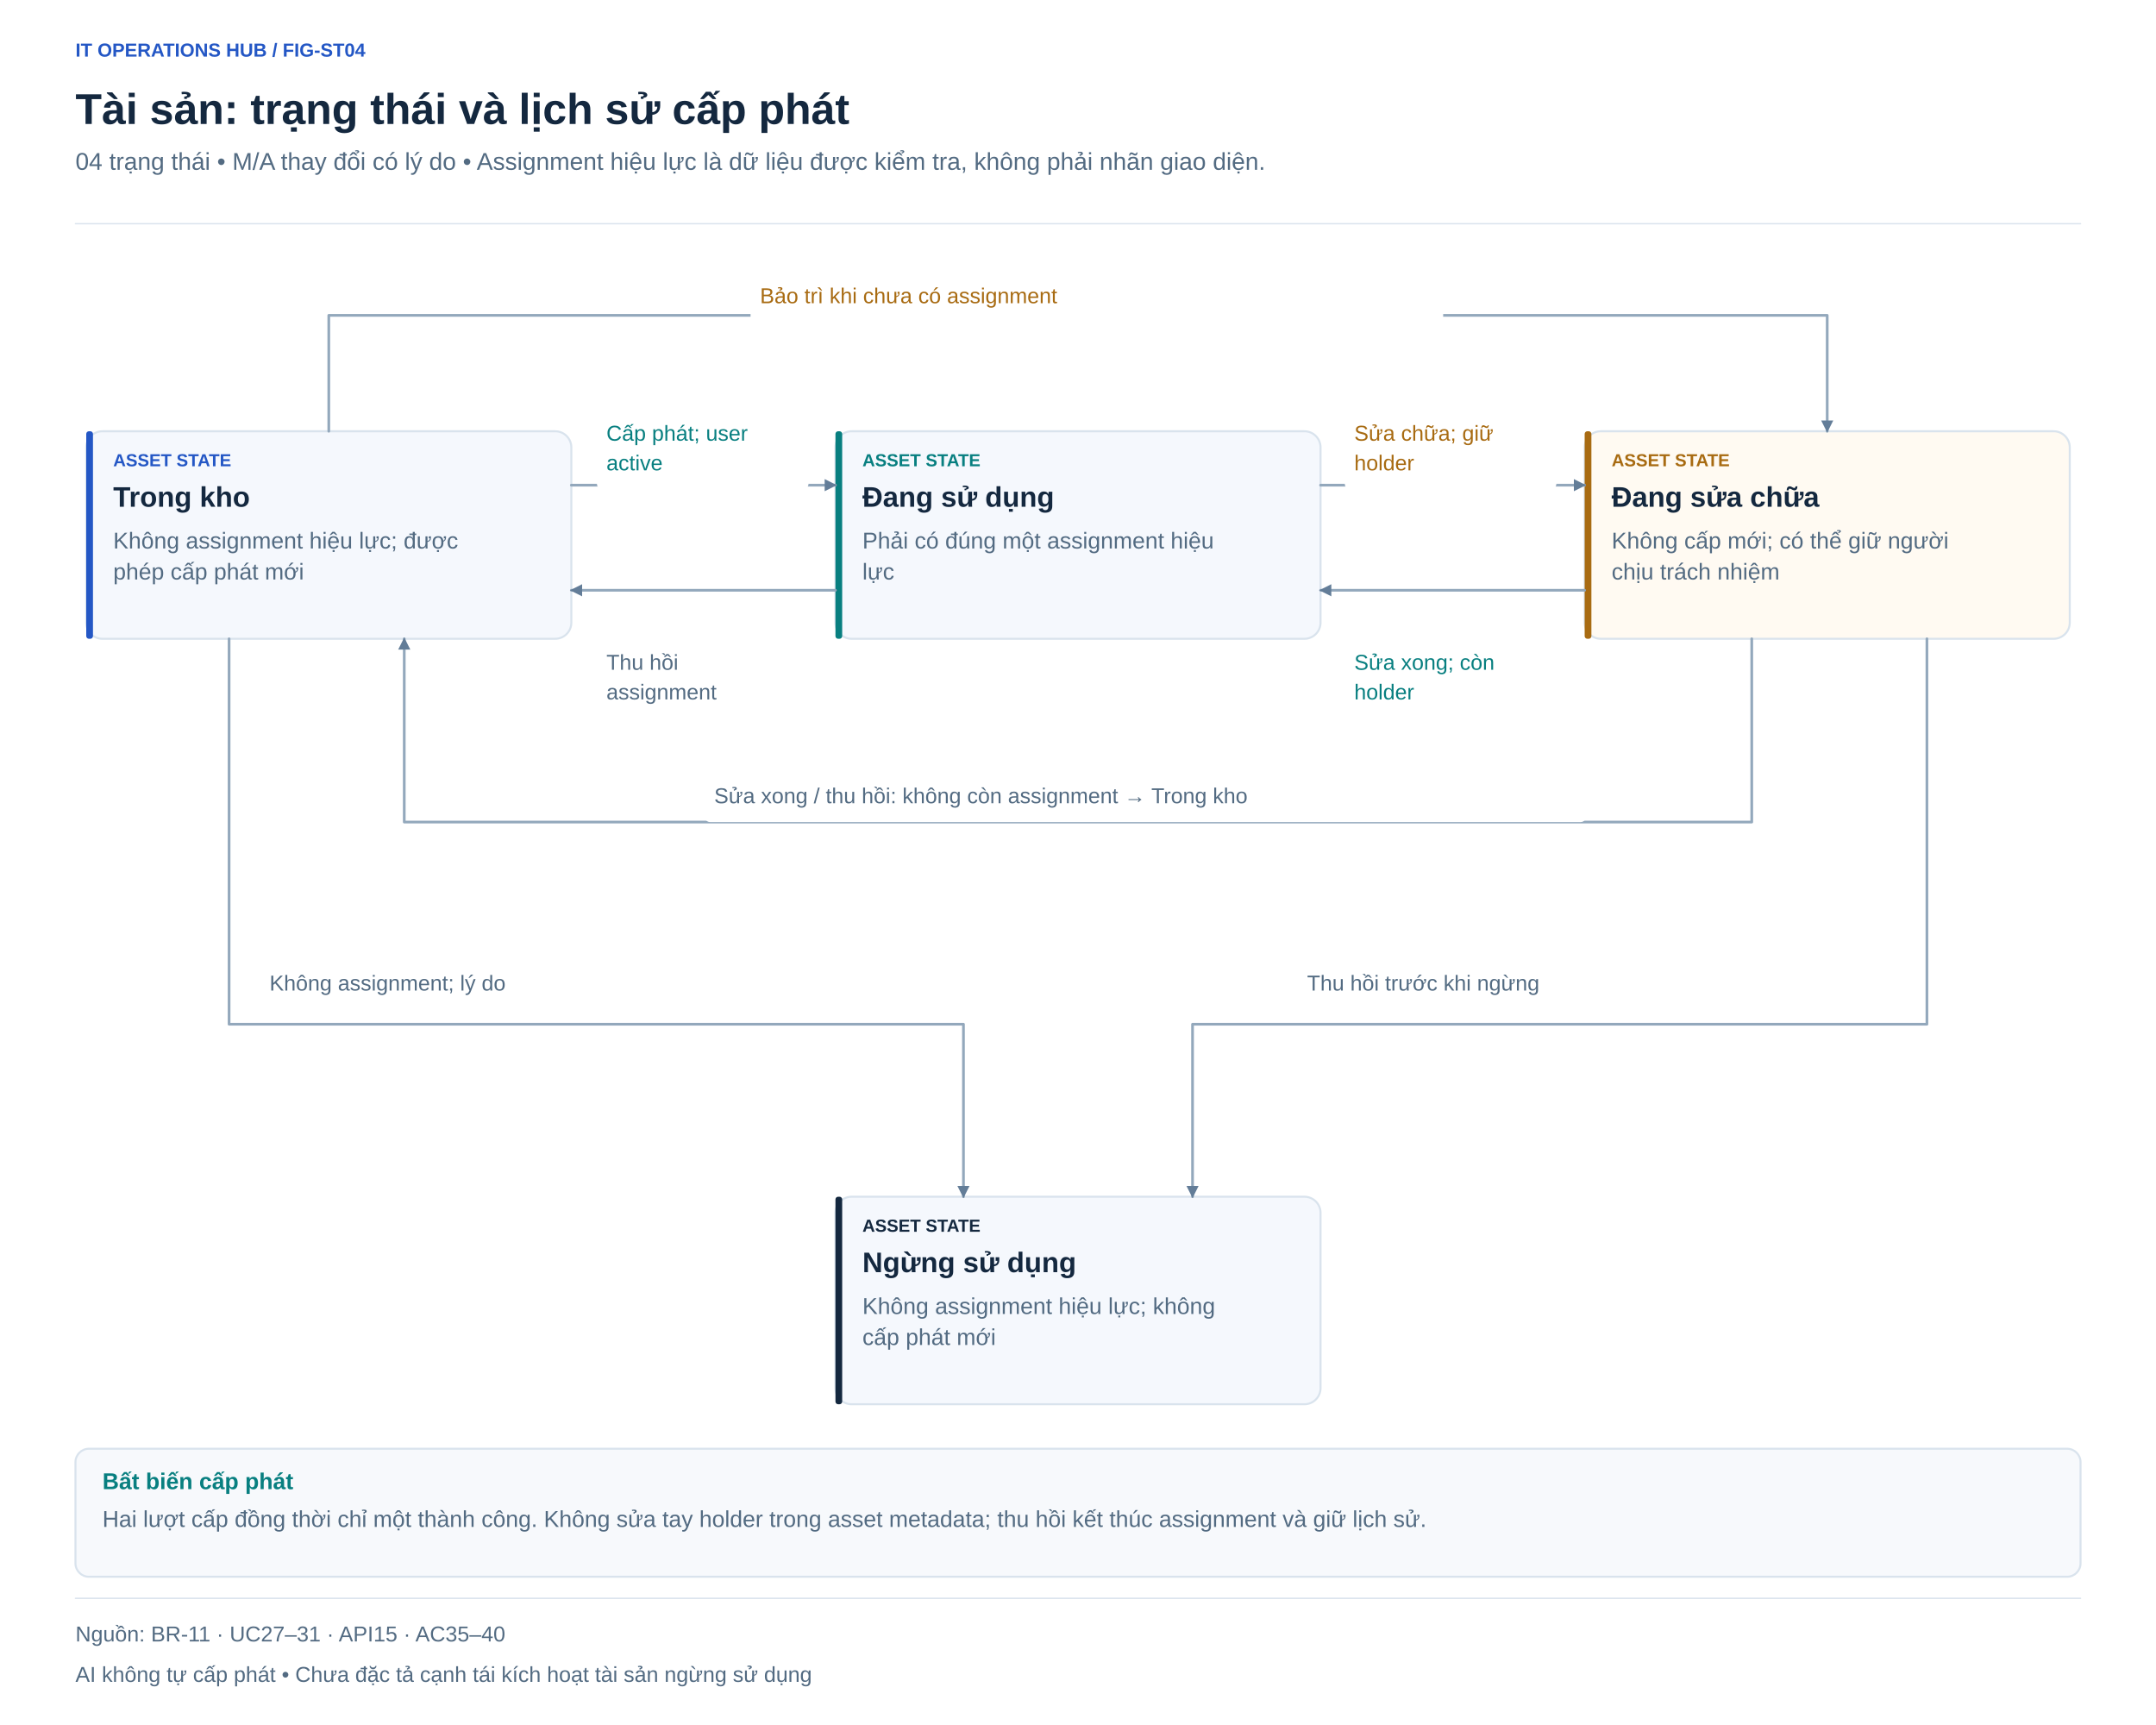
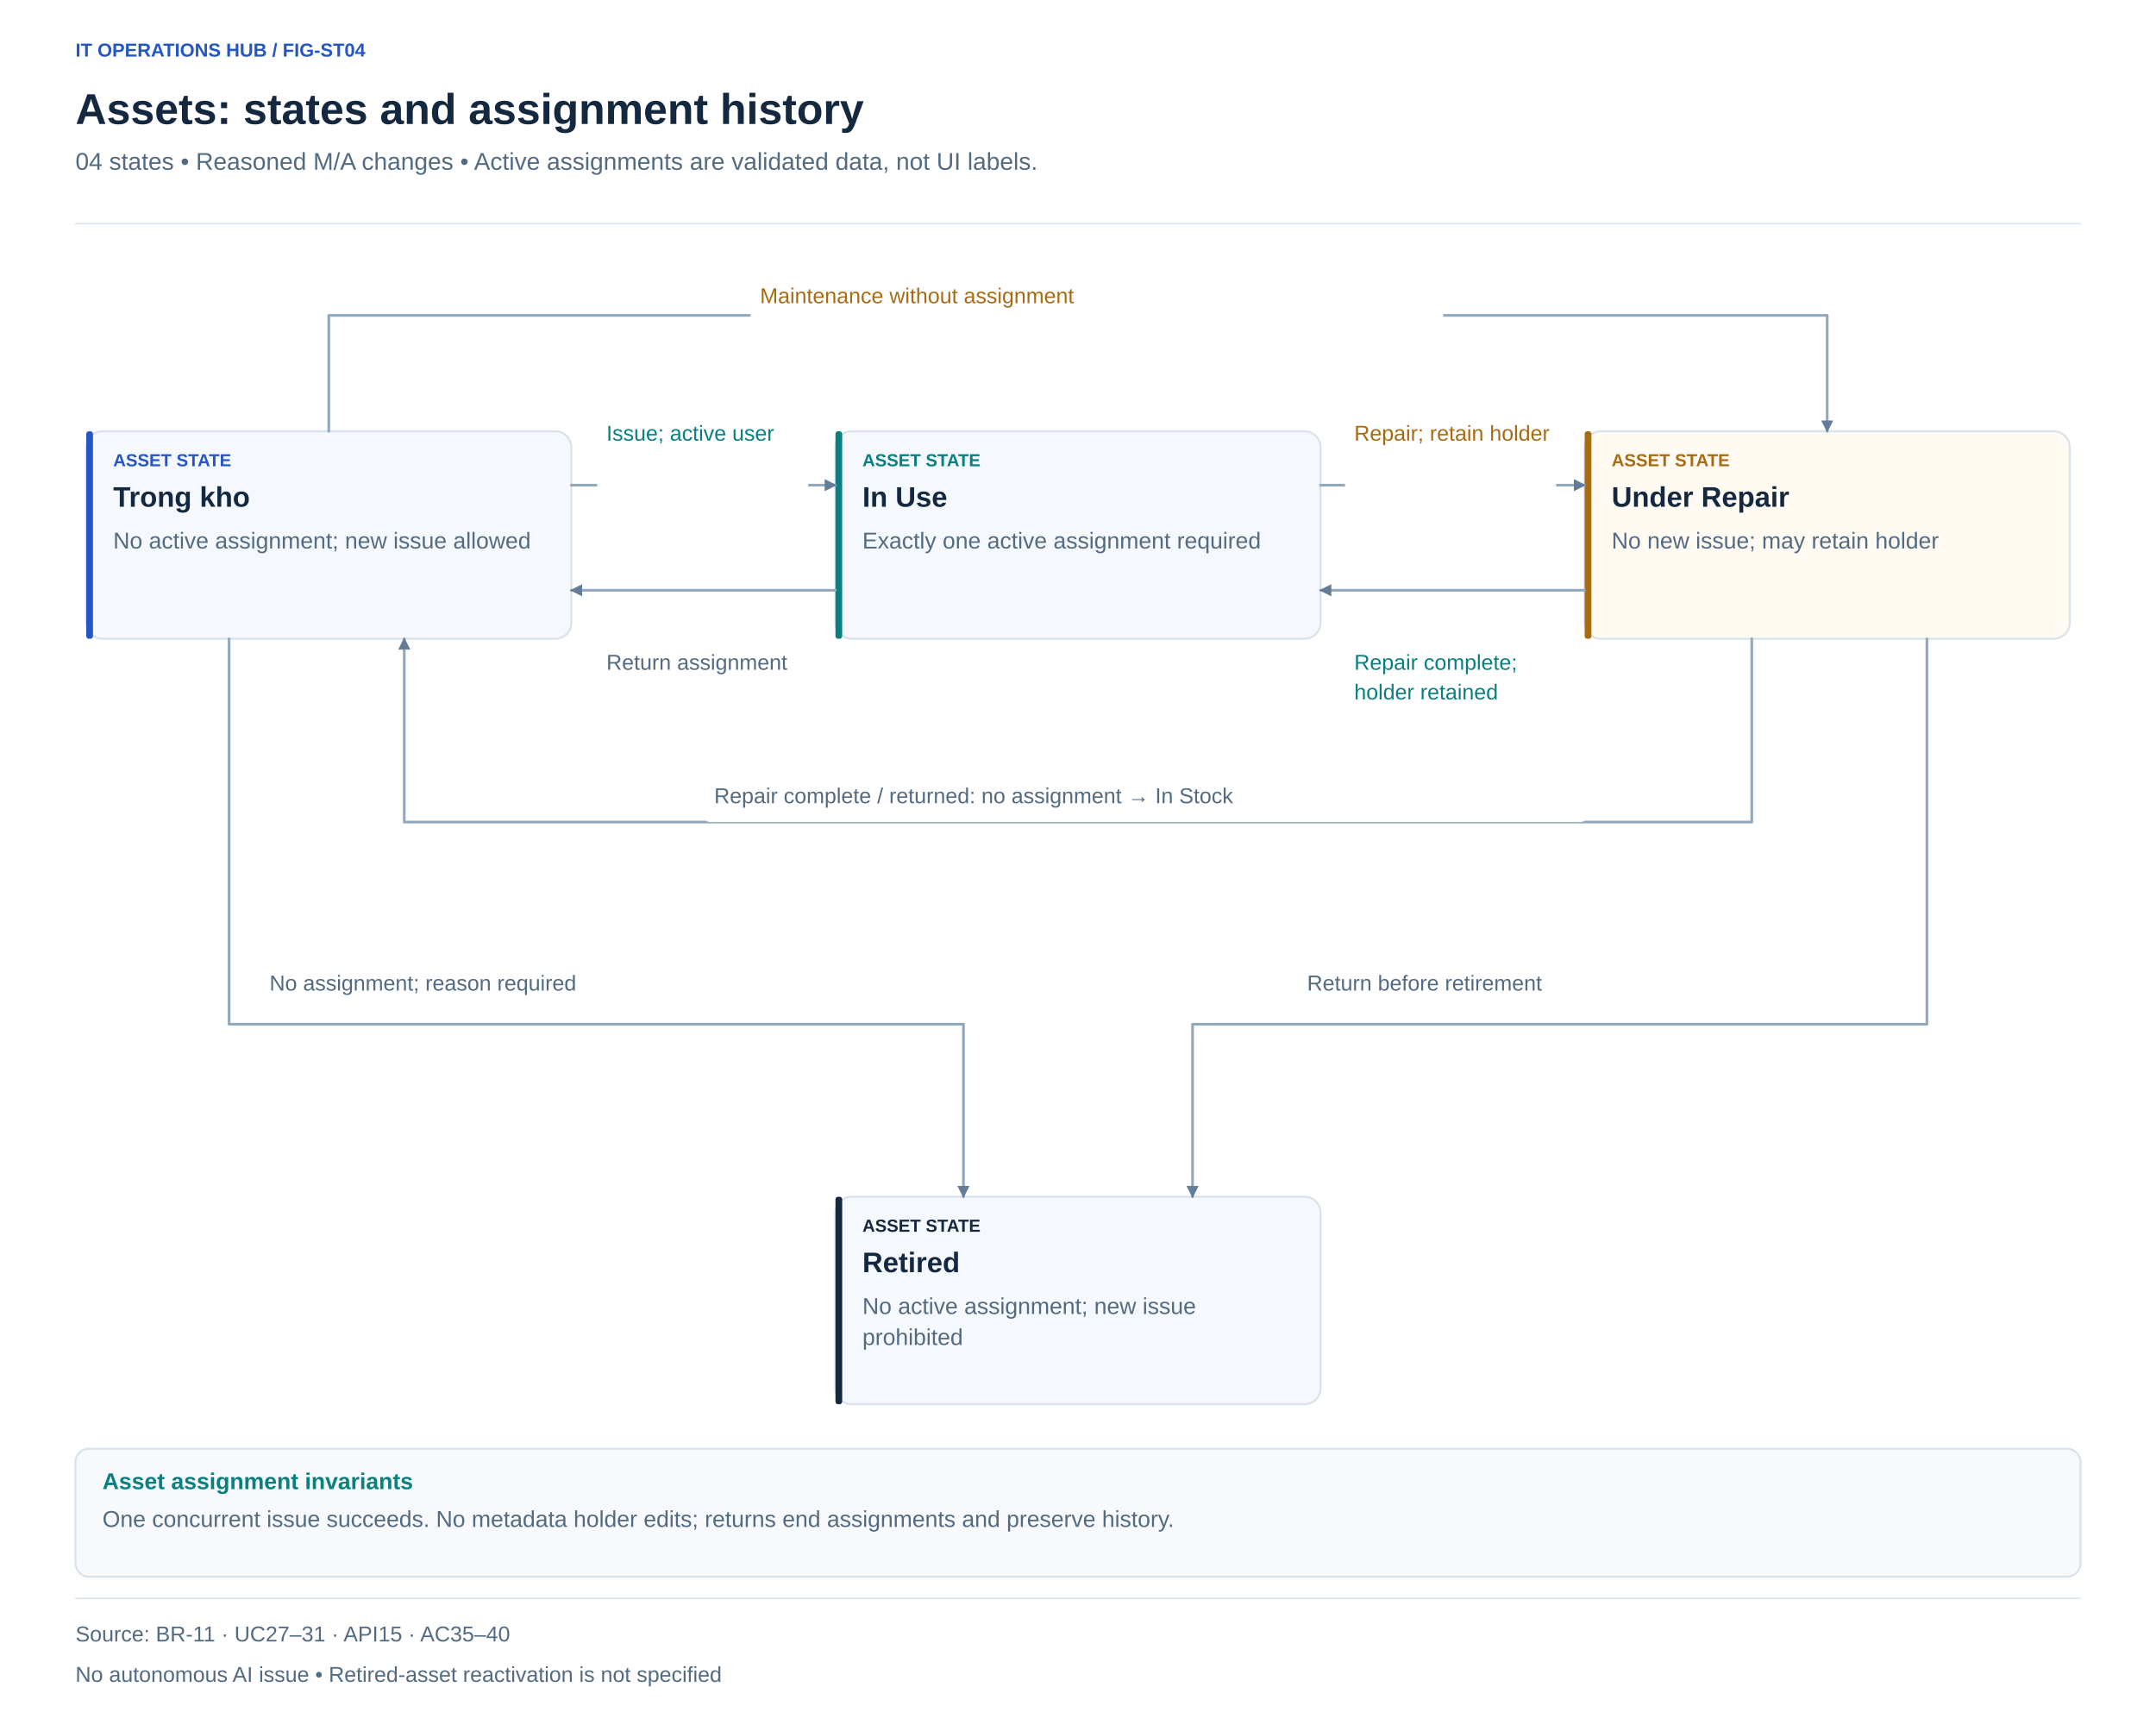
<svg xmlns="http://www.w3.org/2000/svg" width="1600" height="1280" viewBox="0 0 1600 1280" role="img" aria-labelledby="title desc" data-figure-id="FIG-ST04">
  <g font-family="Segoe UI,Arial,sans-serif">
    <defs>
      <marker id="arr" markerWidth="9" markerHeight="9" refX="8" refY="4.5" orient="auto-start-reverse" markerUnits="userSpaceOnUse">
        <path d="M 0 0 L 9 4.5 L 0 9 Z" fill="#637D98" />
      </marker>
    </defs>
    <rect x="0" y="0" width="1600" height="1280" rx="0" fill="#FFFFFF" stroke="none" stroke-width="1.5" />
-     <text x="56" y="42" fill="#2457C5" font-size="14" font-weight="700" text-anchor="start" data-max-width="1488">IT OPERATIONS HUB  /  FIG-ST04</text>
-     <text x="56" y="92" fill="#14283F" font-size="32" font-weight="700" text-anchor="start" data-max-width="1488">Tài sản: trạng thái và lịch sử cấp phát</text>
-     <text x="56" y="126" fill="#536B82" font-size="18" font-weight="400" text-anchor="start" data-max-width="1488">04 trạng thái • M/A thay đổi có lý do • Assignment hiệu lực là dữ liệu được kiểm tra, không phải nhãn giao diện.</text>
+     <text x="56" y="42.0" fill="#2457C5" font-size="14" font-weight="700" text-anchor="start" data-max-width="1488">IT OPERATIONS HUB / FIG-ST04</text>
+     <text x="56" y="92.0" fill="#14283F" font-size="32" font-weight="700" text-anchor="start" data-max-width="1488">Assets: states and assignment history</text>
+     <text x="56" y="126.0" fill="#536B82" font-size="18" font-weight="400" text-anchor="start" data-max-width="1488">04 states • Reasoned M/A changes • Active assignments are validated data, not UI labels.</text>
    <path d="M 56 166 L 1544 166" fill="none" stroke="#D9E3ED" stroke-width="1" stroke-linecap="round" stroke-linejoin="round" />
    <g class="diagram-node" data-node="stock" data-x="64" data-y="320" data-width="360" data-height="154">
      <rect x="64" y="320" width="360" height="154" rx="12" fill="#F5F8FD" stroke="#D9E3ED" stroke-width="1.5" />
      <rect x="64" y="320" width="5" height="154" rx="2" fill="#2457C5" stroke="none" stroke-width="1.5" />
-       <text x="84" y="346" fill="#2457C5" font-size="13" font-weight="700" text-anchor="start" data-max-width="320">ASSET STATE</text>
-       <text x="84" y="376" fill="#14283F" font-size="21" font-weight="600" text-anchor="start" data-max-width="320">Trong kho</text>
-       <text x="84" y="407" fill="#536B82" font-size="17" font-weight="400" text-anchor="start" data-max-width="320">Không assignment hiệu lực; được</text>
-       <text x="84" y="430" fill="#536B82" font-size="17" font-weight="400" text-anchor="start" data-max-width="320">phép cấp phát mới</text>
+       <text x="84" y="346.0" fill="#2457C5" font-size="13" font-weight="700" text-anchor="start" data-max-width="320">ASSET STATE</text>
+       <text x="84" y="376.0" fill="#14283F" font-size="21" font-weight="600" text-anchor="start" data-max-width="320">Trong kho</text>
+       <text x="84" y="407.0" fill="#536B82" font-size="17" font-weight="400" text-anchor="start" data-max-width="320">No active assignment; new issue allowed</text>
    </g>
    <g class="diagram-node" data-node="in-use" data-x="620" data-y="320" data-width="360" data-height="154">
      <rect x="620" y="320" width="360" height="154" rx="12" fill="#F5F8FD" stroke="#D9E3ED" stroke-width="1.5" />
      <rect x="620" y="320" width="5" height="154" rx="2" fill="#087F80" stroke="none" stroke-width="1.5" />
-       <text x="640" y="346" fill="#087F80" font-size="13" font-weight="700" text-anchor="start" data-max-width="320">ASSET STATE</text>
-       <text x="640" y="376" fill="#14283F" font-size="21" font-weight="600" text-anchor="start" data-max-width="320">Đang sử dụng</text>
-       <text x="640" y="407" fill="#536B82" font-size="17" font-weight="400" text-anchor="start" data-max-width="320">Phải có đúng một assignment hiệu</text>
-       <text x="640" y="430" fill="#536B82" font-size="17" font-weight="400" text-anchor="start" data-max-width="320">lực</text>
+       <text x="640" y="346.0" fill="#087F80" font-size="13" font-weight="700" text-anchor="start" data-max-width="320">ASSET STATE</text>
+       <text x="640" y="376.0" fill="#14283F" font-size="21" font-weight="600" text-anchor="start" data-max-width="320">In Use</text>
+       <text x="640" y="407.0" fill="#536B82" font-size="17" font-weight="400" text-anchor="start" data-max-width="320">Exactly one active assignment required</text>
    </g>
    <g class="diagram-node" data-node="repair" data-x="1176" data-y="320" data-width="360" data-height="154">
      <rect x="1176" y="320" width="360" height="154" rx="12" fill="#FFFAF2" stroke="#D9E3ED" stroke-width="1.5" />
      <rect x="1176" y="320" width="5" height="154" rx="2" fill="#A86B12" stroke="none" stroke-width="1.5" />
-       <text x="1196" y="346" fill="#A86B12" font-size="13" font-weight="700" text-anchor="start" data-max-width="320">ASSET STATE</text>
-       <text x="1196" y="376" fill="#14283F" font-size="21" font-weight="600" text-anchor="start" data-max-width="320">Đang sửa chữa</text>
-       <text x="1196" y="407" fill="#536B82" font-size="17" font-weight="400" text-anchor="start" data-max-width="320">Không cấp mới; có thể giữ người</text>
-       <text x="1196" y="430" fill="#536B82" font-size="17" font-weight="400" text-anchor="start" data-max-width="320">chịu trách nhiệm</text>
+       <text x="1196" y="346.0" fill="#A86B12" font-size="13" font-weight="700" text-anchor="start" data-max-width="320">ASSET STATE</text>
+       <text x="1196" y="376.0" fill="#14283F" font-size="21" font-weight="600" text-anchor="start" data-max-width="320">Under Repair</text>
+       <text x="1196" y="407.0" fill="#536B82" font-size="17" font-weight="400" text-anchor="start" data-max-width="320">No new issue; may retain holder</text>
    </g>
    <g class="diagram-node" data-node="retired" data-x="620" data-y="888" data-width="360" data-height="154">
      <rect x="620" y="888" width="360" height="154" rx="12" fill="#F5F8FD" stroke="#D9E3ED" stroke-width="1.5" />
      <rect x="620" y="888" width="5" height="154" rx="2" fill="#14283F" stroke="none" stroke-width="1.5" />
-       <text x="640" y="914" fill="#14283F" font-size="13" font-weight="700" text-anchor="start" data-max-width="320">ASSET STATE</text>
-       <text x="640" y="944" fill="#14283F" font-size="21" font-weight="600" text-anchor="start" data-max-width="320">Ngừng sử dụng</text>
-       <text x="640" y="975" fill="#536B82" font-size="17" font-weight="400" text-anchor="start" data-max-width="320">Không assignment hiệu lực; không</text>
-       <text x="640" y="998" fill="#536B82" font-size="17" font-weight="400" text-anchor="start" data-max-width="320">cấp phát mới</text>
+       <text x="640" y="914.0" fill="#14283F" font-size="13" font-weight="700" text-anchor="start" data-max-width="320">ASSET STATE</text>
+       <text x="640" y="944.0" fill="#14283F" font-size="21" font-weight="600" text-anchor="start" data-max-width="320">Retired</text>
+       <text x="640" y="975.0" fill="#536B82" font-size="17" font-weight="400" text-anchor="start" data-max-width="320">No active assignment; new issue</text>
+       <text x="640" y="998.0" fill="#536B82" font-size="17" font-weight="400" text-anchor="start" data-max-width="320">prohibited</text>
    </g>
-     <path d="M 424 360 L 620 360" fill="none" stroke="#93A8BC" stroke-width="2" stroke-linecap="round" stroke-linejoin="round" marker-end="url(#arr)" data-from="Trong kho" data-to="Đang sử dụng" />
-     <path d="M 620 438 L 424 438" fill="none" stroke="#93A8BC" stroke-width="2" stroke-linecap="round" stroke-linejoin="round" marker-end="url(#arr)" data-from="Đang sử dụng" data-to="Trong kho" />
-     <path d="M 980 360 L 1176 360" fill="none" stroke="#93A8BC" stroke-width="2" stroke-linecap="round" stroke-linejoin="round" marker-end="url(#arr)" data-from="Đang sử dụng" data-to="Đang sửa chữa" />
-     <path d="M 1176 438 L 980 438" fill="none" stroke="#93A8BC" stroke-width="2" stroke-linecap="round" stroke-linejoin="round" marker-end="url(#arr)" data-from="Đang sửa chữa" data-to="Đang sử dụng" />
-     <path d="M 244 320 L 244 234 L 1356 234 L 1356 320" fill="none" stroke="#93A8BC" stroke-width="2" stroke-linecap="round" stroke-linejoin="round" marker-end="url(#arr)" data-from="Trong kho" data-to="Đang sửa chữa" />
-     <path d="M 1300 474 L 1300 610 L 300 610 L 300 474" fill="none" stroke="#93A8BC" stroke-width="2" stroke-linecap="round" stroke-linejoin="round" marker-end="url(#arr)" data-from="Đang sửa chữa" data-to="Trong kho" />
-     <path d="M 170 474 L 170 760 L 715 760 L 715 888" fill="none" stroke="#93A8BC" stroke-width="2" stroke-linecap="round" stroke-linejoin="round" marker-end="url(#arr)" data-from="Trong kho" data-to="Ngừng sử dụng" />
-     <path d="M 1430 474 L 1430 760 L 885 760 L 885 888" fill="none" stroke="#93A8BC" stroke-width="2" stroke-linecap="round" stroke-linejoin="round" marker-end="url(#arr)" data-from="Đang sửa chữa" data-to="Ngừng sử dụng" />
+     <path d="M 424 360 L 620 360" fill="none" stroke="#93A8BC" stroke-width="2" stroke-linecap="round" stroke-linejoin="round" marker-end="url(#arr)" data-from="In Stock" data-to="In Use" />
+     <path d="M 620 438 L 424 438" fill="none" stroke="#93A8BC" stroke-width="2" stroke-linecap="round" stroke-linejoin="round" marker-end="url(#arr)" data-from="In Use" data-to="In Stock" />
+     <path d="M 980 360 L 1176 360" fill="none" stroke="#93A8BC" stroke-width="2" stroke-linecap="round" stroke-linejoin="round" marker-end="url(#arr)" data-from="In Use" data-to="Under Repair" />
+     <path d="M 1176 438 L 980 438" fill="none" stroke="#93A8BC" stroke-width="2" stroke-linecap="round" stroke-linejoin="round" marker-end="url(#arr)" data-from="Under Repair" data-to="In Use" />
+     <path d="M 244 320 L 244 234 L 1356 234 L 1356 320" fill="none" stroke="#93A8BC" stroke-width="2" stroke-linecap="round" stroke-linejoin="round" marker-end="url(#arr)" data-from="In Stock" data-to="Under Repair" />
+     <path d="M 1300 474 L 1300 610 L 300 610 L 300 474" fill="none" stroke="#93A8BC" stroke-width="2" stroke-linecap="round" stroke-linejoin="round" marker-end="url(#arr)" data-from="Under Repair" data-to="In Stock" />
+     <path d="M 170 474 L 170 760 L 715 760 L 715 888" fill="none" stroke="#93A8BC" stroke-width="2" stroke-linecap="round" stroke-linejoin="round" marker-end="url(#arr)" data-from="In Stock" data-to="Retired" />
+     <path d="M 1430 474 L 1430 760 L 885 760 L 885 888" fill="none" stroke="#93A8BC" stroke-width="2" stroke-linecap="round" stroke-linejoin="round" marker-end="url(#arr)" data-from="Under Repair" data-to="Retired" />
    <rect x="443" y="309" width="157" height="54" rx="4" fill="white" stroke="none" stroke-width="1.5" />
-     <text x="450" y="327" fill="#087F80" font-size="16" font-weight="400" text-anchor="start" data-max-width="143">Cấp phát; user</text>
-     <text x="450" y="349" fill="#087F80" font-size="16" font-weight="400" text-anchor="start" data-max-width="143">active</text>
+     <text x="450" y="327.0" fill="#087F80" font-size="16" font-weight="400" text-anchor="start" data-max-width="143">Issue; active user</text>
    <rect x="443" y="479" width="159" height="54" rx="4" fill="white" stroke="none" stroke-width="1.5" />
-     <text x="450" y="497" fill="#536B82" font-size="16" font-weight="400" text-anchor="start" data-max-width="145">Thu hồi</text>
-     <text x="450" y="519" fill="#536B82" font-size="16" font-weight="400" text-anchor="start" data-max-width="145">assignment</text>
+     <text x="450" y="497.0" fill="#536B82" font-size="16" font-weight="400" text-anchor="start" data-max-width="145">Return assignment</text>
    <rect x="998" y="309" width="157" height="54" rx="4" fill="white" stroke="none" stroke-width="1.5" />
-     <text x="1005" y="327" fill="#A86B12" font-size="16" font-weight="400" text-anchor="start" data-max-width="143">Sửa chữa; giữ</text>
-     <text x="1005" y="349" fill="#A86B12" font-size="16" font-weight="400" text-anchor="start" data-max-width="143">holder</text>
+     <text x="1005" y="327.0" fill="#A86B12" font-size="16" font-weight="400" text-anchor="start" data-max-width="143">Repair; retain holder</text>
    <rect x="998" y="479" width="157" height="54" rx="4" fill="white" stroke="none" stroke-width="1.5" />
-     <text x="1005" y="497" fill="#087F80" font-size="16" font-weight="400" text-anchor="start" data-max-width="143">Sửa xong; còn</text>
-     <text x="1005" y="519" fill="#087F80" font-size="16" font-weight="400" text-anchor="start" data-max-width="143">holder</text>
+     <text x="1005" y="497.0" fill="#087F80" font-size="16" font-weight="400" text-anchor="start" data-max-width="143">Repair complete;</text>
+     <text x="1005" y="519.0" fill="#087F80" font-size="16" font-weight="400" text-anchor="start" data-max-width="143">holder retained</text>
    <rect x="557" y="207" width="514" height="32" rx="4" fill="white" stroke="none" stroke-width="1.5" />
-     <text x="564" y="225" fill="#A86B12" font-size="16" font-weight="400" text-anchor="start" data-max-width="500">Bảo trì khi chưa có assignment</text>
+     <text x="564" y="225.0" fill="#A86B12" font-size="16" font-weight="400" text-anchor="start" data-max-width="500">Maintenance without assignment</text>
    <rect x="523" y="578" width="654" height="32" rx="4" fill="white" stroke="none" stroke-width="1.5" />
-     <text x="530" y="596" fill="#536B82" font-size="16" font-weight="400" text-anchor="start" data-max-width="640">Sửa xong / thu hồi: không còn assignment → Trong kho</text>
+     <text x="530" y="596.0" fill="#536B82" font-size="16" font-weight="400" text-anchor="start" data-max-width="640">Repair complete / returned: no assignment → In Stock</text>
    <rect x="193" y="717" width="394" height="32" rx="4" fill="white" stroke="none" stroke-width="1.5" />
-     <text x="200" y="735" fill="#536B82" font-size="16" font-weight="400" text-anchor="start" data-max-width="380">Không assignment; lý do</text>
+     <text x="200" y="735.0" fill="#536B82" font-size="16" font-weight="400" text-anchor="start" data-max-width="380">No assignment; reason required</text>
    <rect x="963" y="717" width="394" height="32" rx="4" fill="white" stroke="none" stroke-width="1.5" />
-     <text x="970" y="735" fill="#536B82" font-size="16" font-weight="400" text-anchor="start" data-max-width="380">Thu hồi trước khi ngừng</text>
+     <text x="970" y="735.0" fill="#536B82" font-size="16" font-weight="400" text-anchor="start" data-max-width="380">Return before retirement</text>
    <rect x="56" y="1075" width="1488" height="95" rx="10" fill="#F7F9FC" stroke="#D9E3ED" stroke-width="1.5" />
-     <text x="76" y="1105" fill="#087F80" font-size="17" font-weight="700" text-anchor="start" data-max-width="1448">Bất biến cấp phát</text>
-     <text x="76" y="1133" fill="#536B82" font-size="17" font-weight="400" text-anchor="start" data-max-width="1448">Hai lượt cấp đồng thời chỉ một thành công. Không sửa tay holder trong asset metadata; thu hồi kết thúc assignment và giữ lịch sử.</text>
+     <text x="76" y="1105.0" fill="#087F80" font-size="17" font-weight="700" text-anchor="start" data-max-width="1448">Asset assignment invariants</text>
+     <text x="76" y="1133.0" fill="#536B82" font-size="17" font-weight="400" text-anchor="start" data-max-width="1448">One concurrent issue succeeds. No metadata holder edits; returns end assignments and preserve history.</text>
    <path d="M 56 1186 L 1544 1186" fill="none" stroke="#D9E3ED" stroke-width="1" stroke-linecap="round" stroke-linejoin="round" />
-     <text x="56" y="1218" fill="#536B82" font-size="16" font-weight="400" text-anchor="start" data-max-width="1488">Nguồn: BR-11 · UC27–31 · API15 · AC35–40</text>
-     <text x="56" y="1248" fill="#536B82" font-size="16" font-weight="400" text-anchor="start" data-max-width="1488">AI không tự cấp phát • Chưa đặc tả cạnh tái kích hoạt tài sản ngừng sử dụng</text>
+     <text x="56" y="1218.0" fill="#536B82" font-size="16" font-weight="400" text-anchor="start" data-max-width="1488">Source: BR-11 · UC27–31 · API15 · AC35–40</text>
+     <text x="56" y="1248.0" fill="#536B82" font-size="16" font-weight="400" text-anchor="start" data-max-width="1488">No autonomous AI issue • Retired-asset reactivation is not specified</text>
  </g>
</svg>
